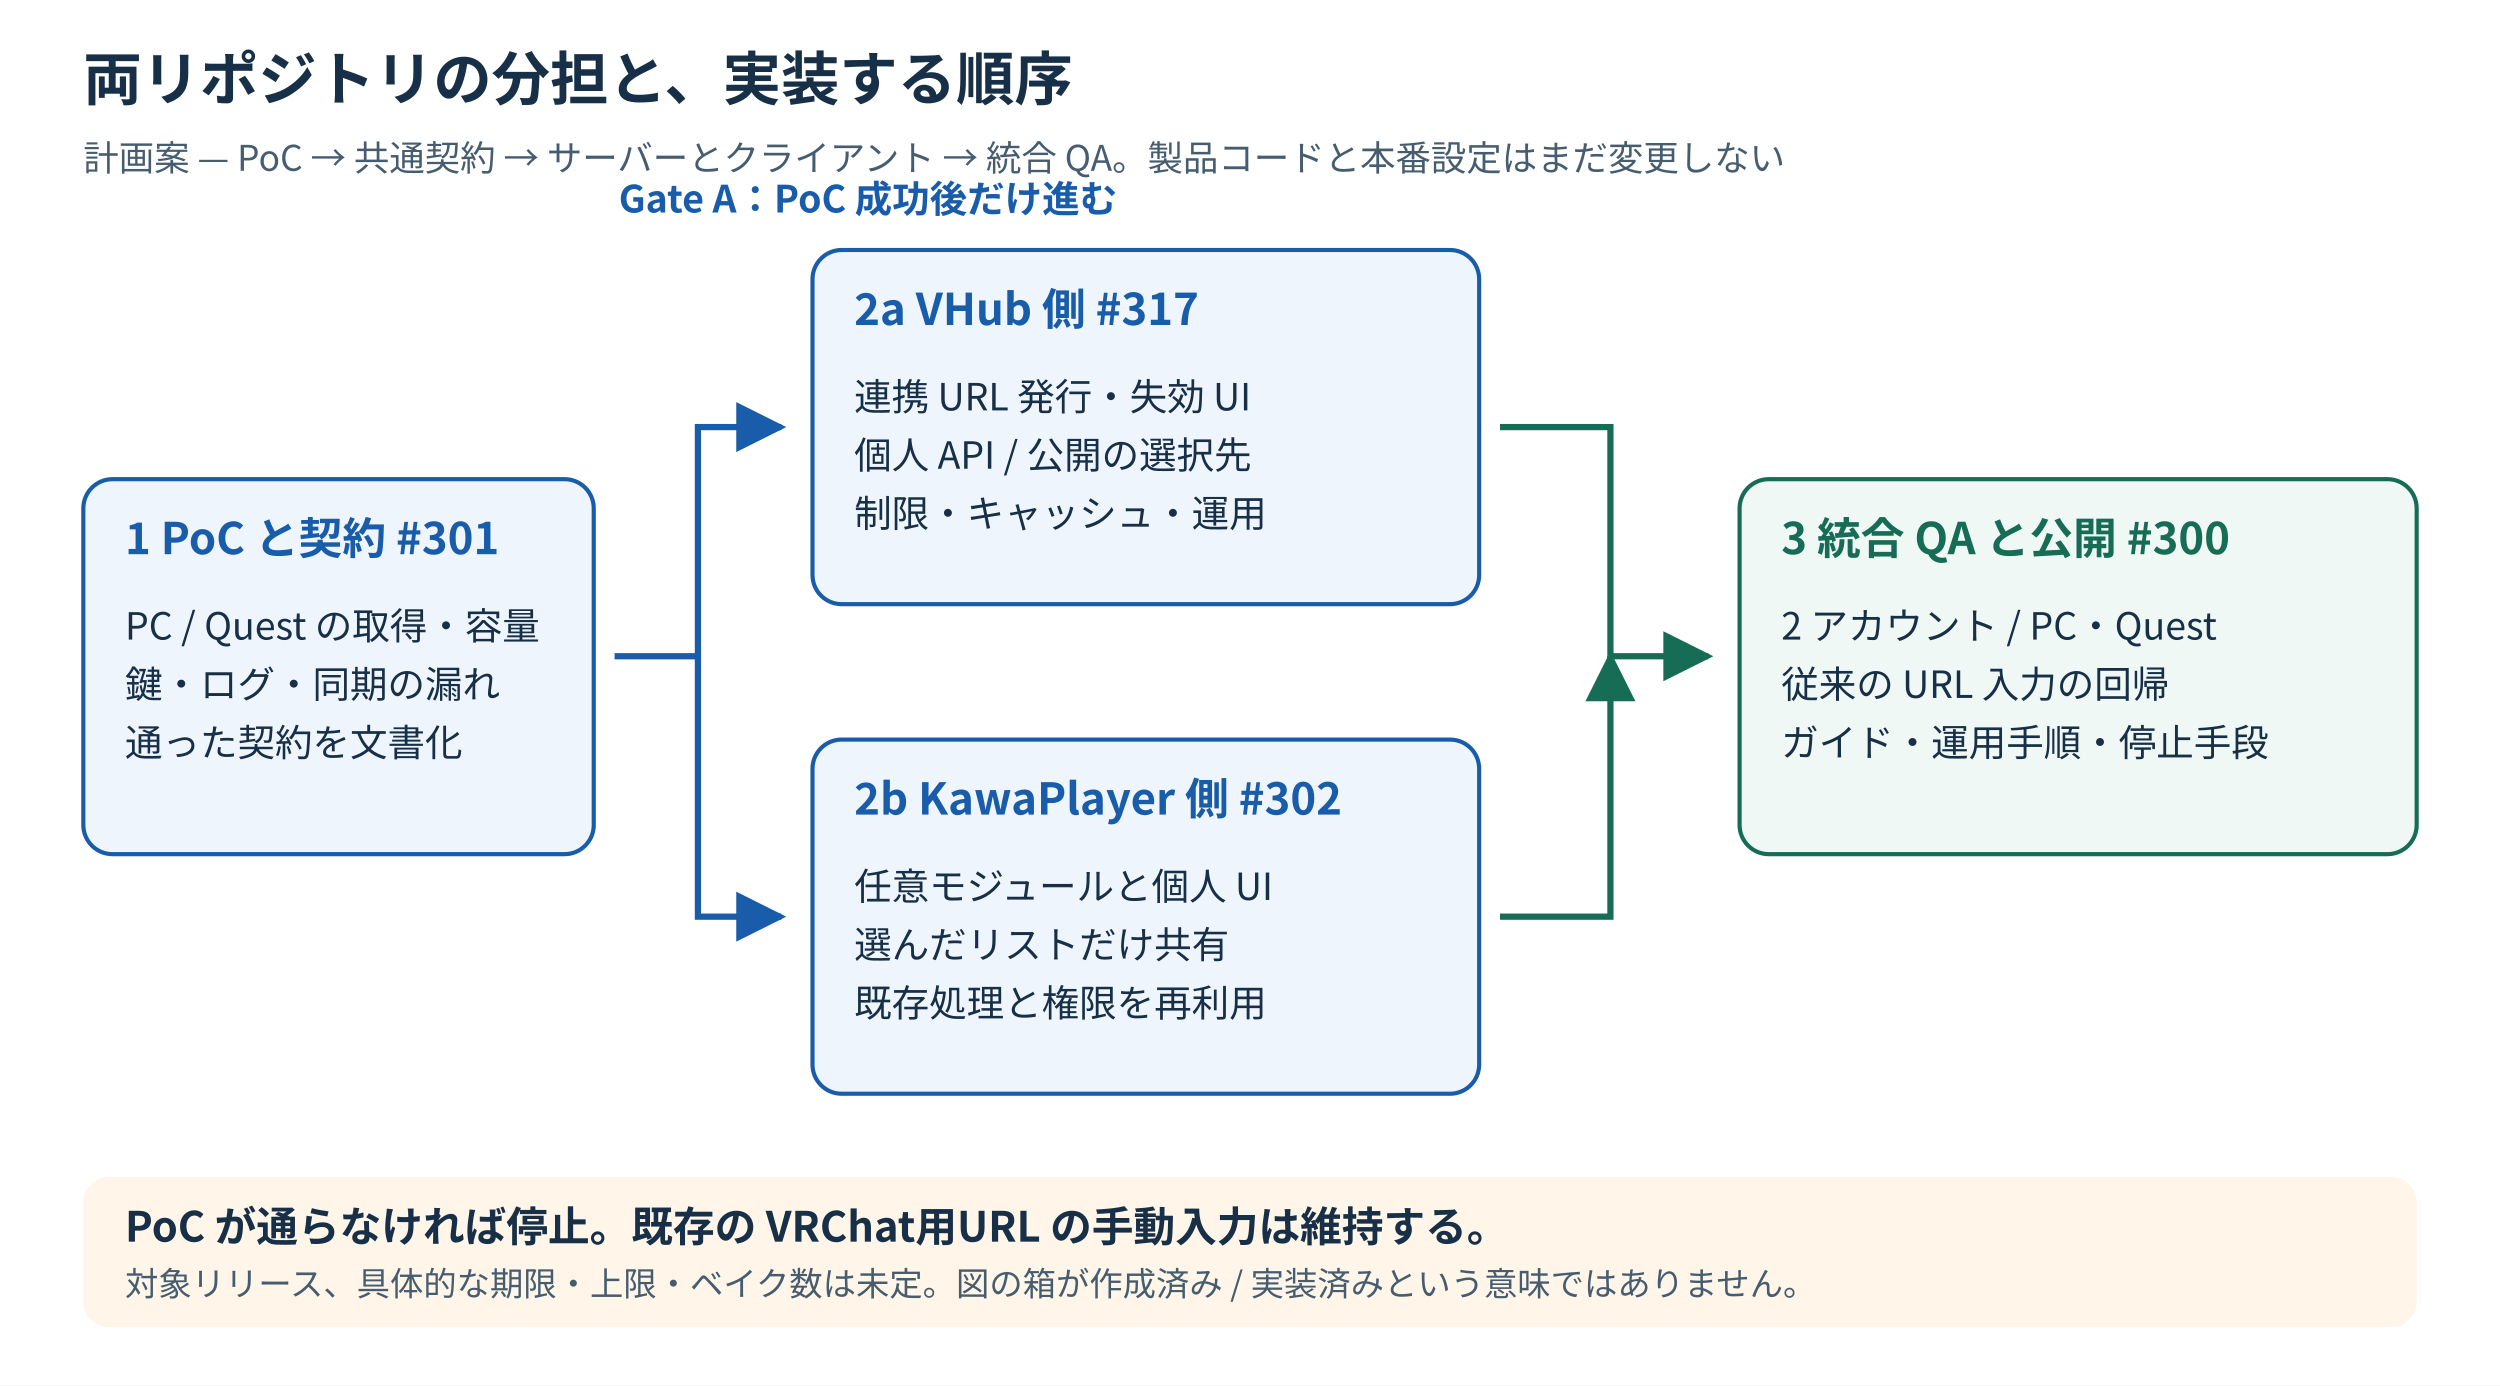
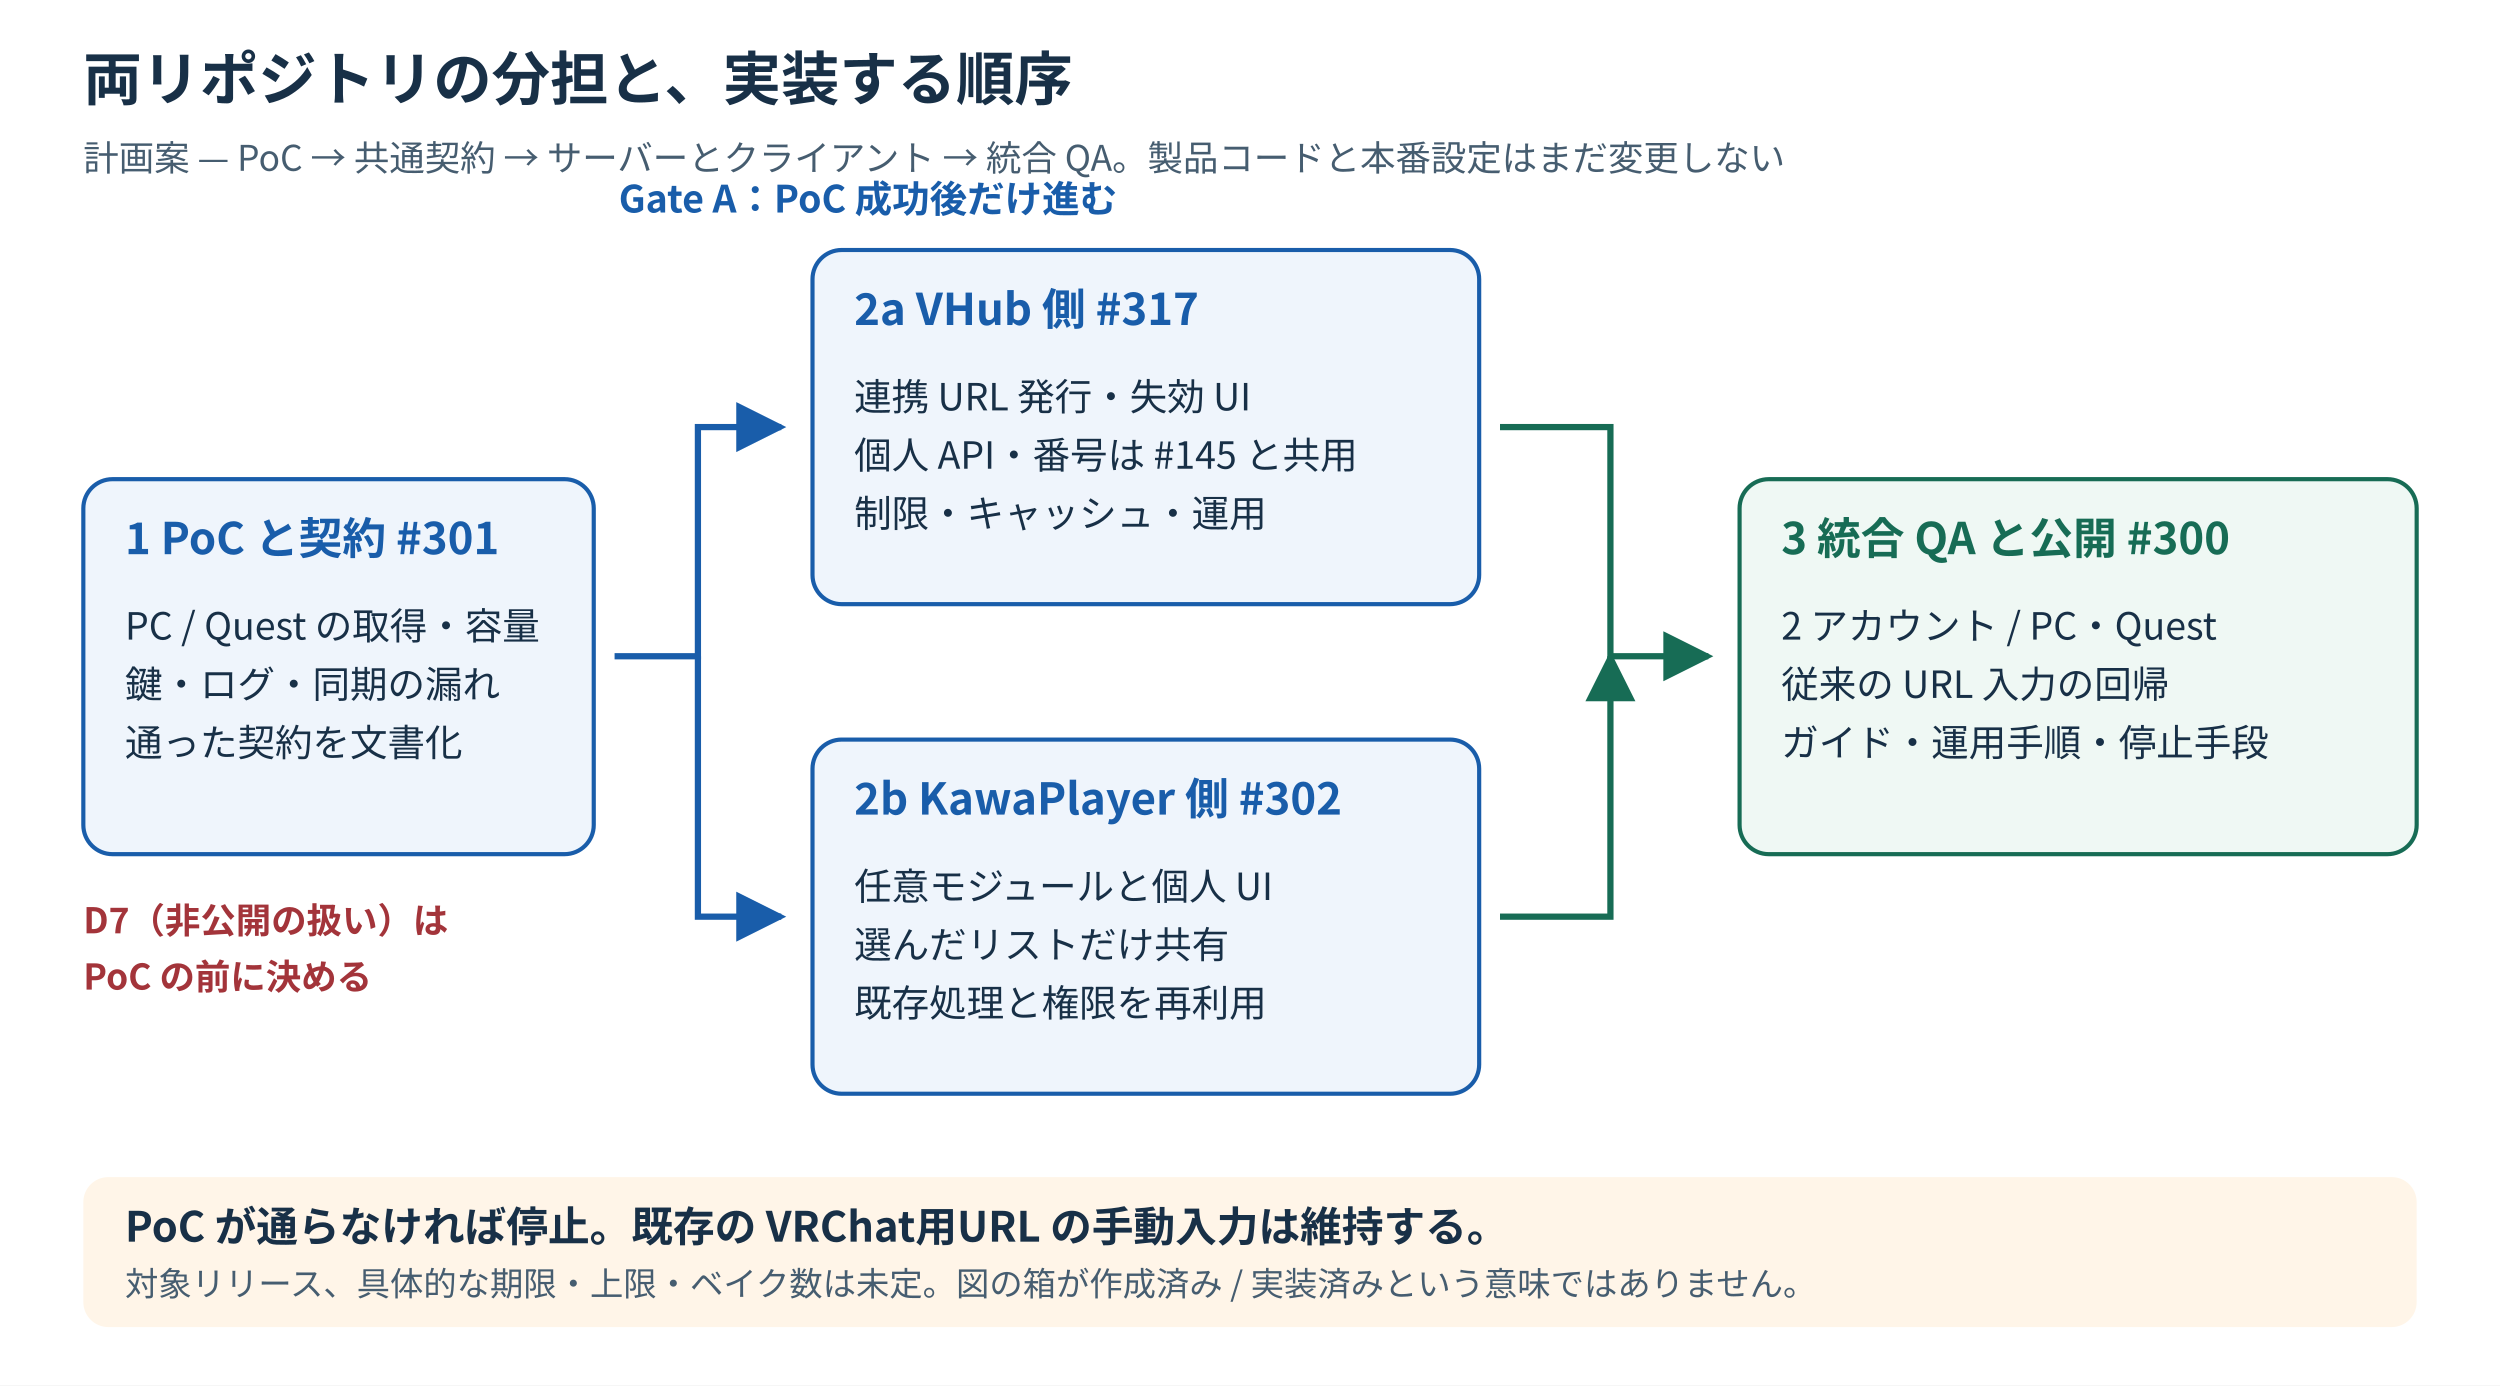
<svg xmlns="http://www.w3.org/2000/svg" width="1200" height="665" viewBox="0 0 1200 665" role="img" aria-labelledby="title desc">
  <style>text{font-family:"Yu Gothic","Meiryo","Noto Sans CJK JP",sans-serif}</style>
  <defs>
    <marker id="195DAA" viewBox="0 0 10 10" refX="9" refY="5" markerWidth="8" markerHeight="8" orient="auto-start-reverse">
      <path d="M 0 0 L 10 5 L 0 10 z" fill="#195DAA" />
    </marker>
    <marker id="176C55" viewBox="0 0 10 10" refX="9" refY="5" markerWidth="8" markerHeight="8" orient="auto-start-reverse">
      <path d="M 0 0 L 10 5 L 0 10 z" fill="#176C55" />
    </marker>
    <marker id="A3343A" viewBox="0 0 10 10" refX="9" refY="5" markerWidth="8" markerHeight="8" orient="auto-start-reverse">
      <path d="M 0 0 L 10 5 L 0 10 z" fill="#A3343A" />
    </marker>
  </defs>
  <rect width="1200" height="665" fill="#FFFFFF" />
  <text x="40" y="48" font-size="28" font-weight="700" fill="#183047">
    <tspan x="40" dy="0">両リポジトリの分担と、実装する順序</tspan>
  </text>
  <text x="40" y="82" font-size="17" font-weight="400" fill="#465D70">
    <tspan x="40" dy="0">計画案 — PoC → 共通契約 → サーバーとクライアント → 統合 QA。製品コードと本番設定はまだ変更しない</tspan>
  </text>
  <rect x="40" y="230" width="245" height="180" rx="14" fill="#EFF5FC" stroke="#195DAA" stroke-width="2" />
  <text x="60" y="266" font-size="21" font-weight="700" fill="#195DAA">
    <tspan x="60" dy="0">1  PoC と契約  #301</tspan>
  </text>
  <text x="60" y="307" font-size="18" font-weight="400" fill="#183047">
    <tspan x="60" dy="0">PC / Quest の取得・容量</tspan>
    <tspan x="60" dy="28">鍵・ログ・同期の漏れ</tspan>
    <tspan x="60" dy="28">通った契約を文書化</tspan>
  </text>
  <rect x="390" y="120" width="320" height="170" rx="14" fill="#EFF5FC" stroke="#195DAA" stroke-width="2" />
  <text x="410" y="156" font-size="21" font-weight="700" fill="#195DAA">
    <tspan x="410" dy="0">2a  VHub 側  #317</tspan>
  </text>
  <text x="410" y="197" font-size="18" font-weight="400" fill="#183047">
    <tspan x="410" dy="0">連携 URL 発行・失効 UI</tspan>
-     <tspan x="410" dy="28">個人 API / 公開の選択先</tspan>
+     <tspan x="410" dy="28">個人 API・番号は #145 と共用</tspan>
    <tspan x="410" dy="28">制限・キャッシュ・運用</tspan>
  </text>
  <rect x="390" y="355" width="320" height="170" rx="14" fill="#EFF5FC" stroke="#195DAA" stroke-width="2" />
  <text x="410" y="391" font-size="21" font-weight="700" fill="#195DAA">
    <tspan x="410" dy="0">2b  KawaPlayer 側  #302</tspan>
  </text>
  <text x="410" y="432" font-size="18" font-weight="400" fill="#183047">
    <tspan x="410" dy="0">任意モジュールと個人 UI</tspan>
    <tspan x="410" dy="28">選んだリストだけ共有</tspan>
    <tspan x="410" dy="28">既存処理と権限を再利用</tspan>
  </text>
  <rect x="835" y="230" width="325" height="180" rx="14" fill="#EFF8F4" stroke="#176C55" stroke-width="2" />
  <text x="855" y="266" font-size="21" font-weight="700" fill="#176C55">
    <tspan x="855" dy="0">3  統合 QA と公開  #300</tspan>
  </text>
  <text x="855" y="307" font-size="18" font-weight="400" fill="#183047">
    <tspan x="855" dy="0">2 アカウント / PC・Quest</tspan>
    <tspan x="855" dy="28">従来の URL 入力の回帰</tspan>
    <tspan x="855" dy="28">ガイド・運用手順・停止手段</tspan>
  </text>
  <polyline points="295,315 335,315 335,205 375,205" fill="none" stroke="#195DAA" stroke-width="3" marker-end="url(#195DAA)" />
  <polyline points="335,315 335,440 375,440" fill="none" stroke="#195DAA" stroke-width="3" marker-end="url(#195DAA)" />
  <text x="297" y="102" font-size="18" font-weight="700" fill="#195DAA">
    <tspan x="297" dy="0">Gate A：PoC 成功後だけ進む</tspan>
  </text>
+   <text x="40" y="448" font-size="17" font-weight="700" fill="#A3343A">
+     <tspan x="40" dy="0">D7（非公開の扱い）は</tspan>
+     <tspan x="40" dy="27">PoC の前に決める</tspan>
+   </text>
  <polyline points="720,205 773,205 773,315 820,315" fill="none" stroke="#176C55" stroke-width="3" marker-end="url(#176C55)" />
  <polyline points="720,440 773,440 773,315" fill="none" stroke="#176C55" stroke-width="3" marker-end="url(#176C55)" />
  <rect x="40" y="565" width="1120" height="72" rx="12" fill="#FFF5E8" />
  <text x="60" y="596" font-size="20" font-weight="700" fill="#183047">
    <tspan x="60" dy="0">PoC が通らなければ停止。既存の VRChat用URL の手動入力は維持する。</tspan>
  </text>
  <text x="60" y="622" font-size="16" font-weight="400" fill="#465D70">
    <tspan x="60" dy="0">対象リリース、具体的な期限・上限・ベイク数は未定。図の箱が作成済み / 実装済みという意味ではありません。</tspan>
  </text>
</svg>
